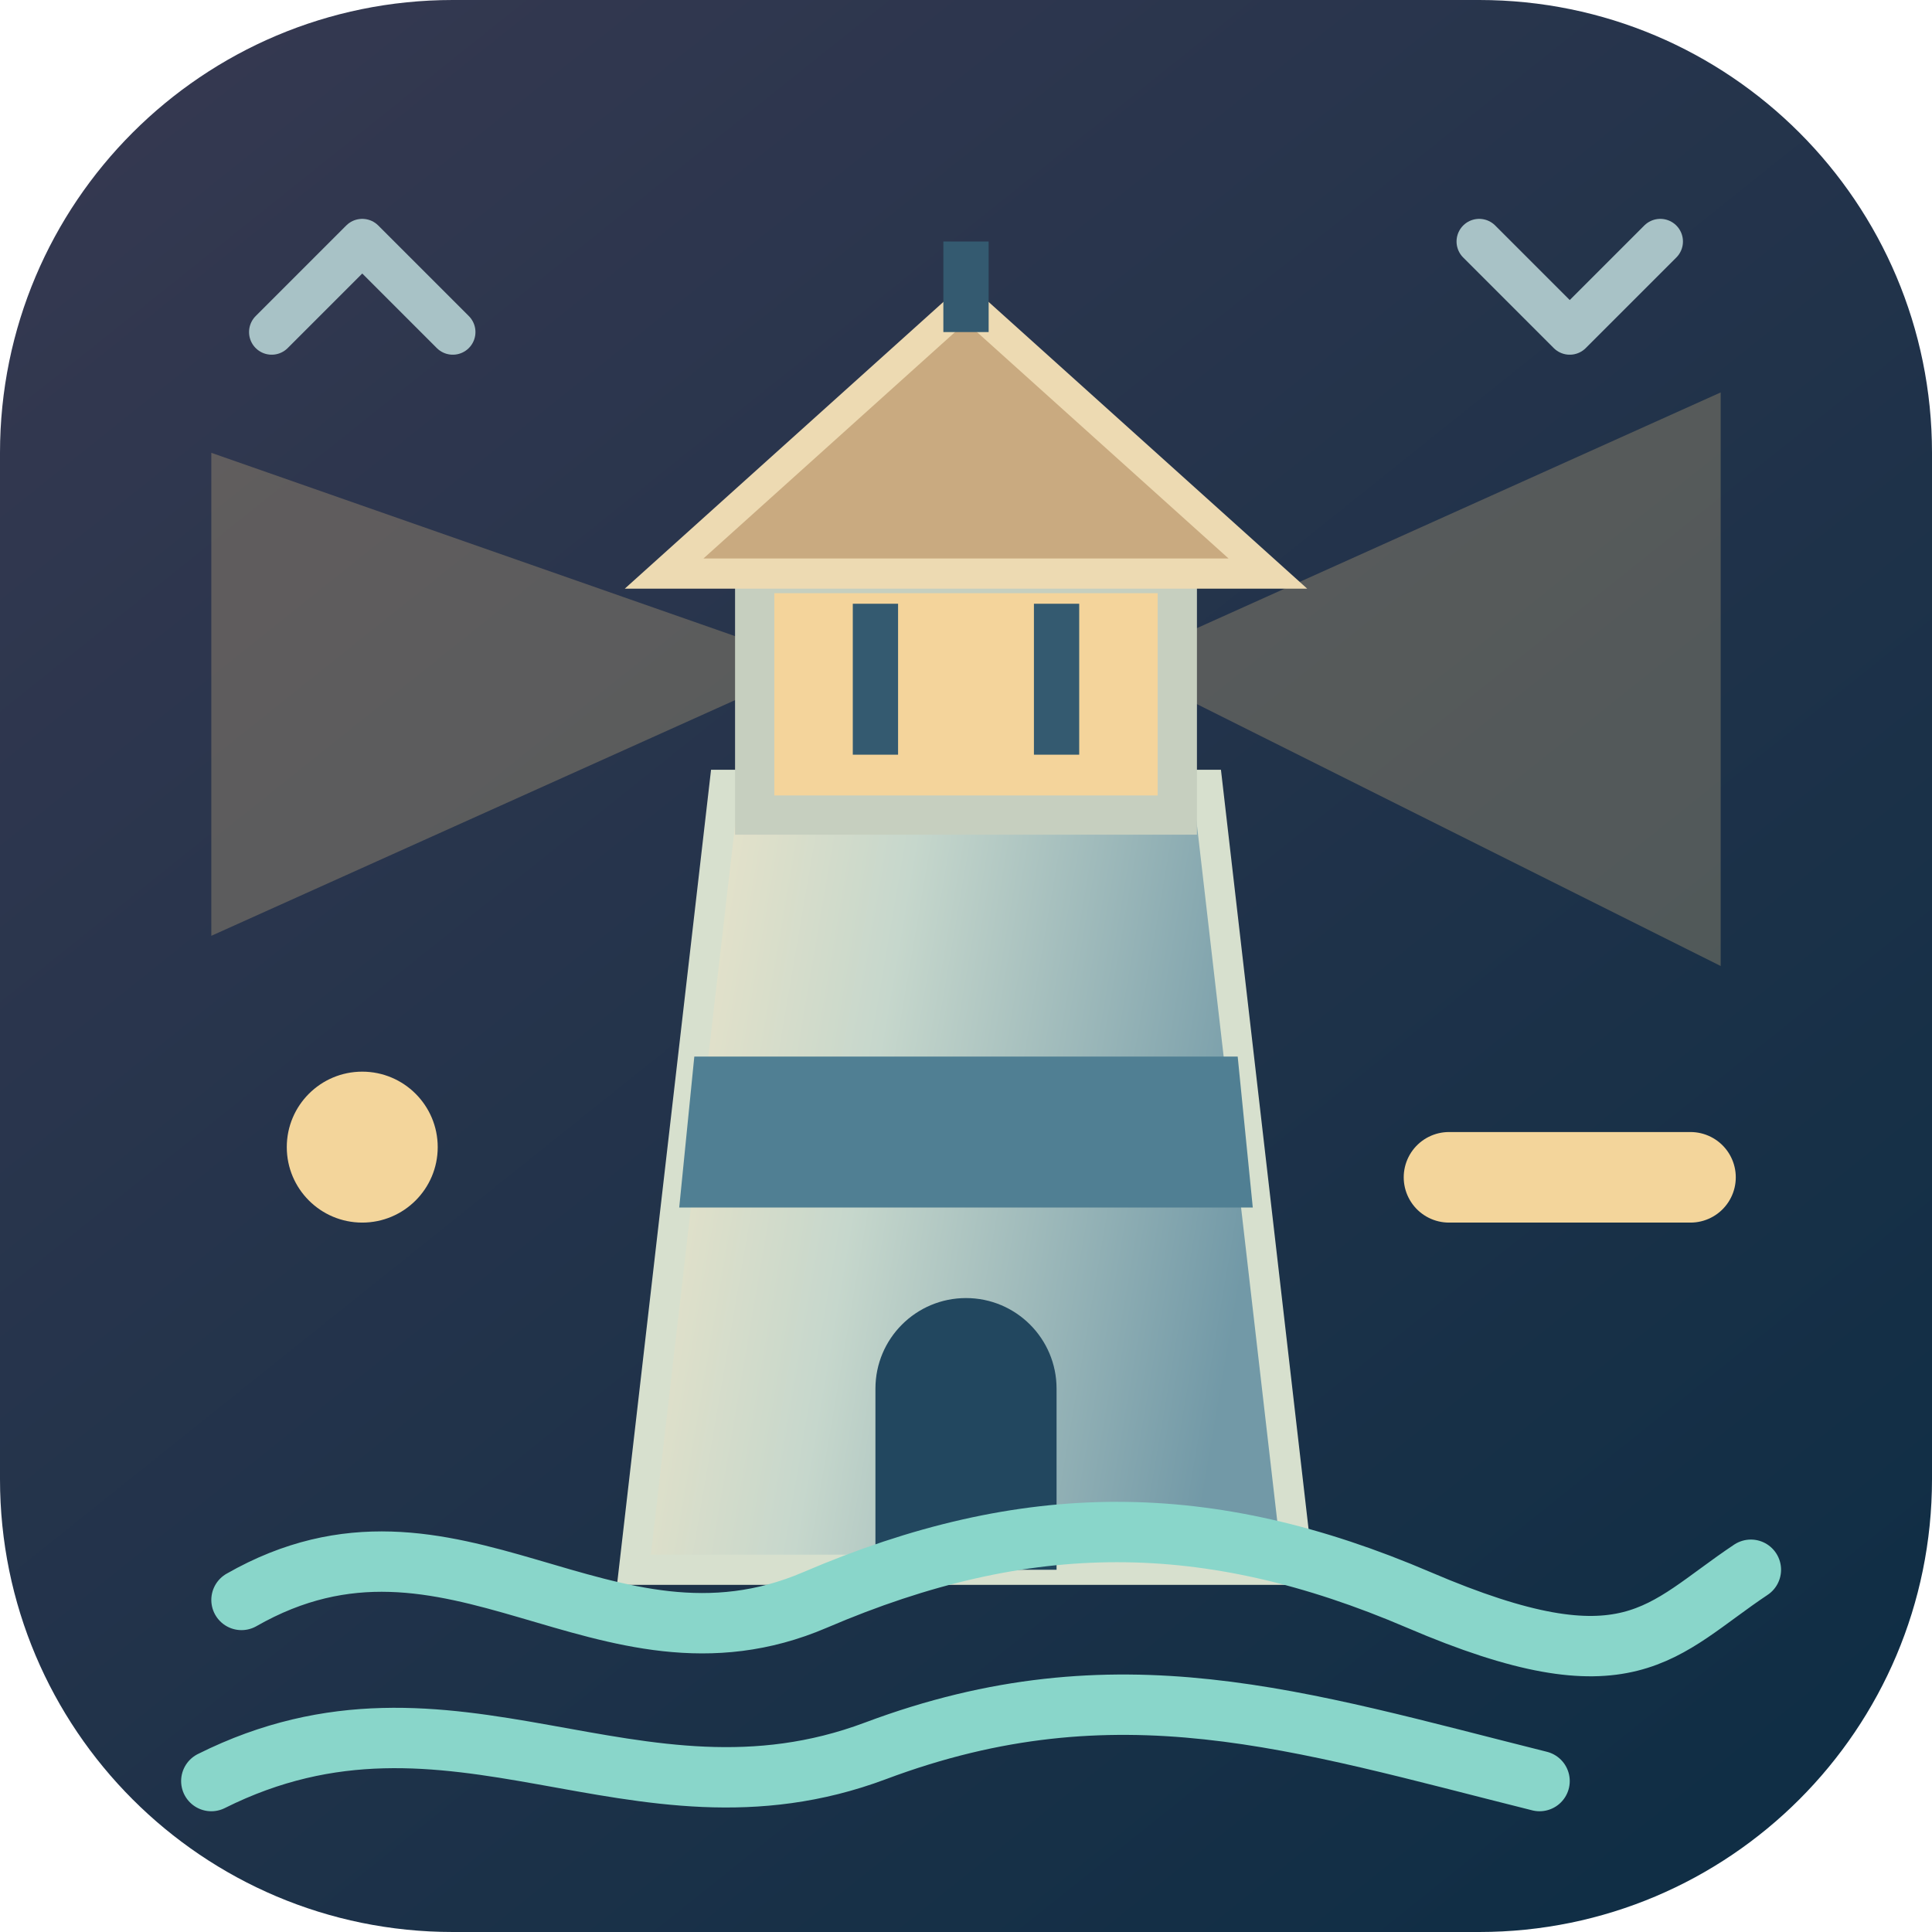
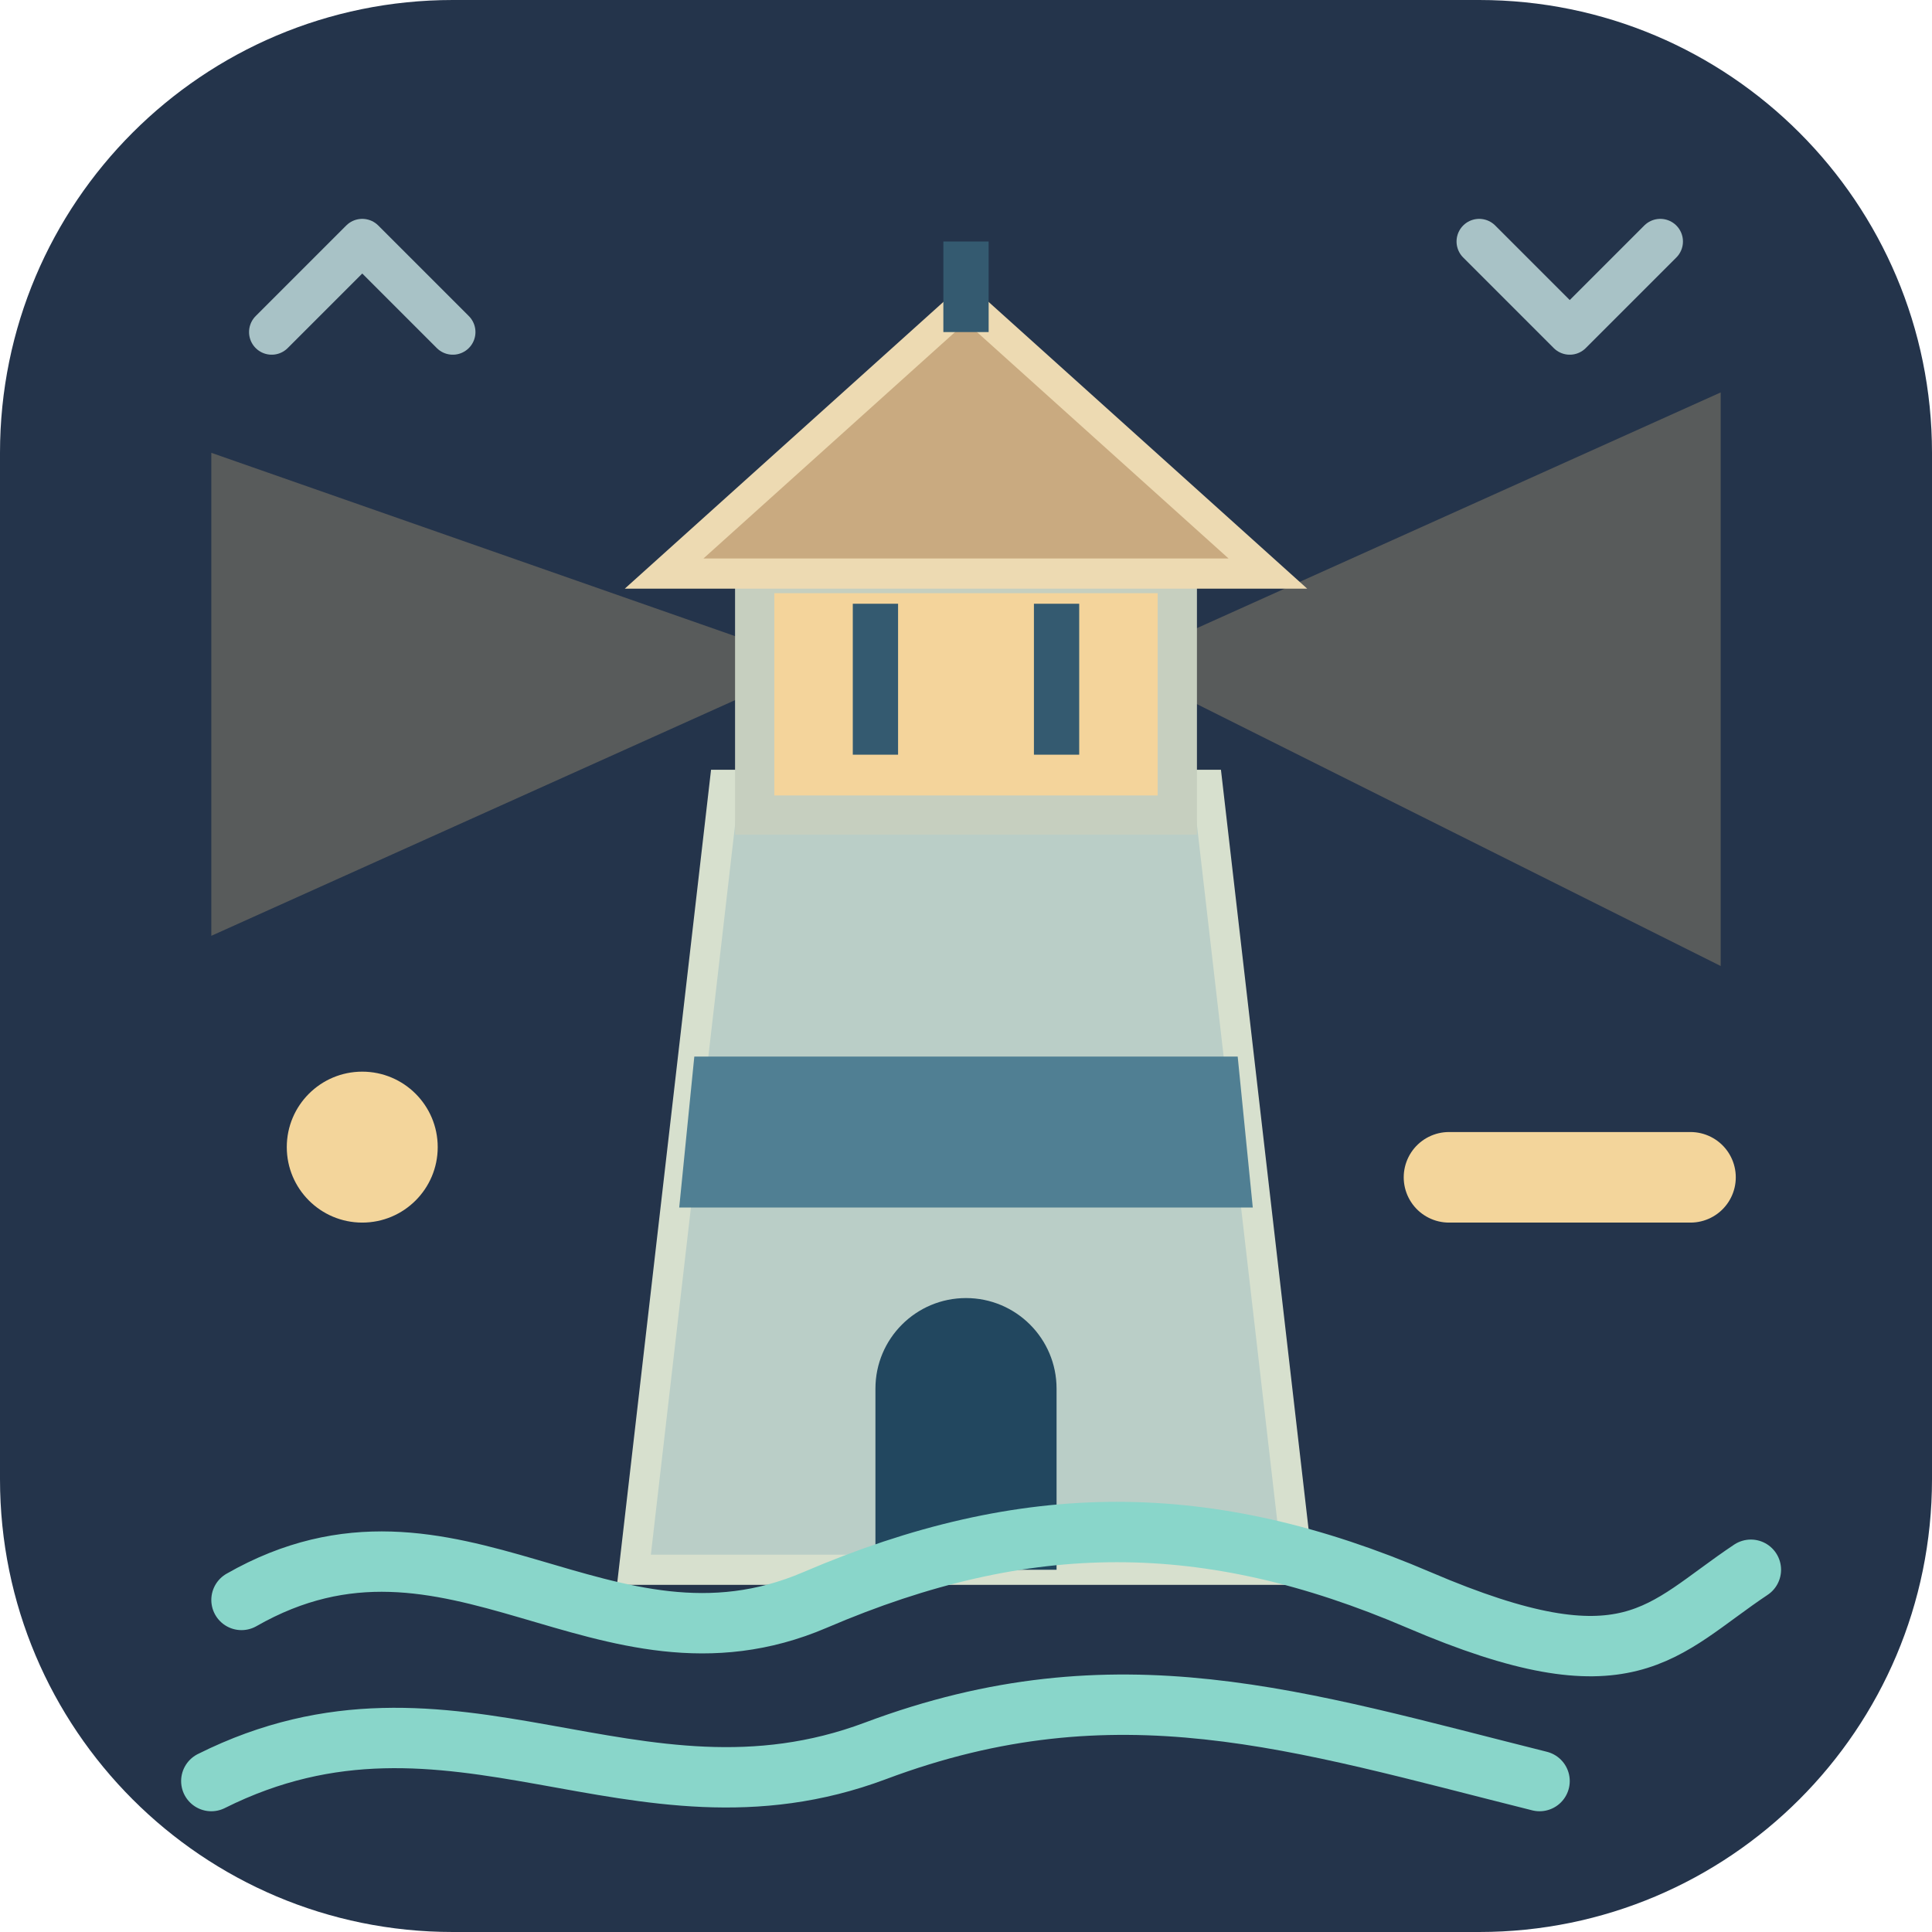
<svg xmlns="http://www.w3.org/2000/svg" width="64" height="64" viewBox="0 0 64 64">
-   <defs>
-     <linearGradient id="sky" x2=".8" y2="1">
-       <stop stop-color="#373951" />
-       <stop offset="1" stop-color="#102e45" />
-     </linearGradient>
-     <linearGradient id="stone" x2="1" y2=".2">
-       <stop stop-color="#f3e7c8" />
-       <stop offset=".42" stop-color="#c6d7cc" />
-       <stop offset="1" stop-color="#7299a7" />
-     </linearGradient>
-   </defs>
-   <rect width="64" height="64" rx="15" fill="url(#sky)" />
+   <rect width="64" height="64" rx="15" fill="#24344b" />
  <path d="M27 22L7 15V31Z M37 22L57 13V32Z" fill="#f5ce8a" opacity=".25" />
-   <path d="M24 26H40L43 52H21Z" fill="url(#stone)" stroke="#d7e0ce" stroke-width="1" />
+   <path d="M24 26H40L43 52H21Z" fill="#bacec7" stroke="#d7e0ce" stroke-width="1" />
  <path d="M23 35H41L41.5 40H22.5Z" fill="#507f93" />
  <path d="M25 19H39V27H25Z" fill="#f4d49b" stroke="#c6cfbf" stroke-width="1.3" />
  <path d="M22 19L32 10L42 19Z" fill="#c9aa80" stroke="#eddab2" stroke-width="1" />
  <path d="M32 8V11M29 20V25M35 20V25" stroke="#345a70" stroke-width="1.5" />
  <path d="M29 52V46A3 3 0 0 1 35 46V52" fill="#22475f" />
  <path d="M8 53C15 49 20 56 27 53S40 50 47 53S55 54 58 52M7 59C15 55 21 61 29 58S43 57 51 59" fill="none" stroke="#89d6ca" stroke-width="2" stroke-linecap="round" />
  <circle cx="12" cy="38" r="2.5" fill="#f3d59b" />
  <path d="M48 39H56" stroke="#f3d59b" stroke-width="3" stroke-linecap="round" />
  <path d="M9 11L12 8L15 11M49 8L52 11L55 8" fill="none" stroke="#a8c2c6" stroke-width="1.5" stroke-linecap="round" stroke-linejoin="round" />
</svg>
